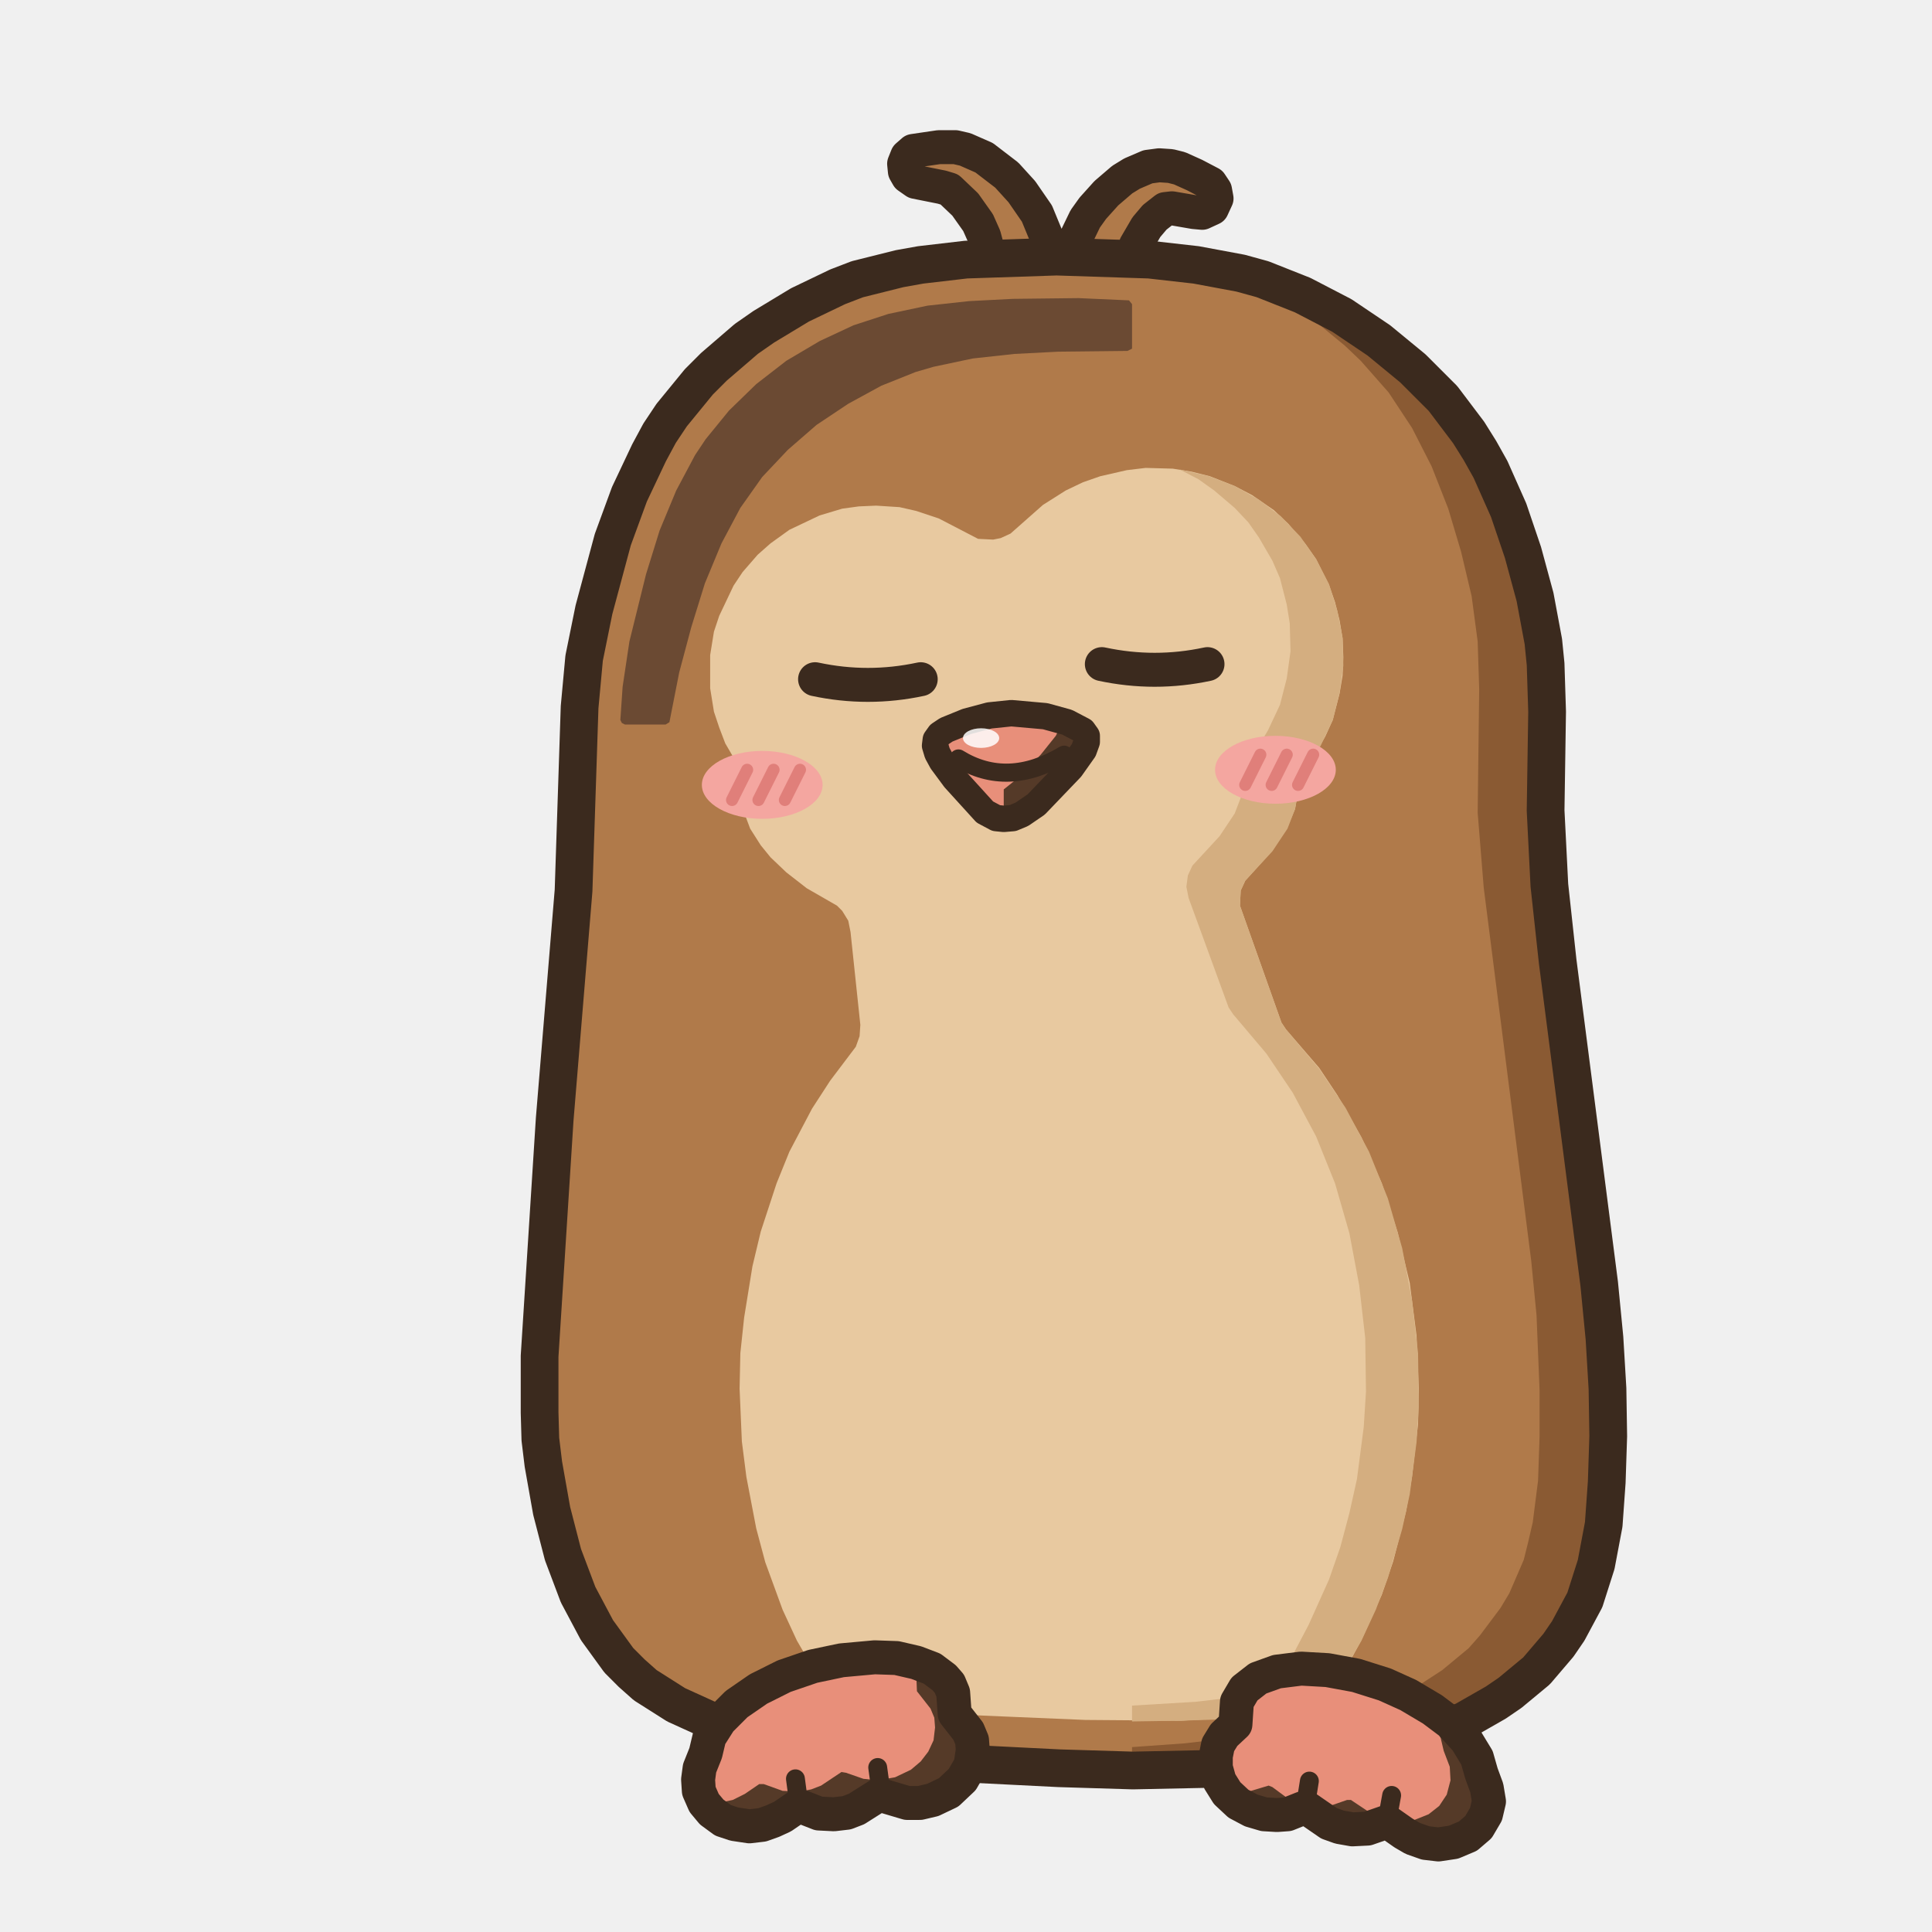
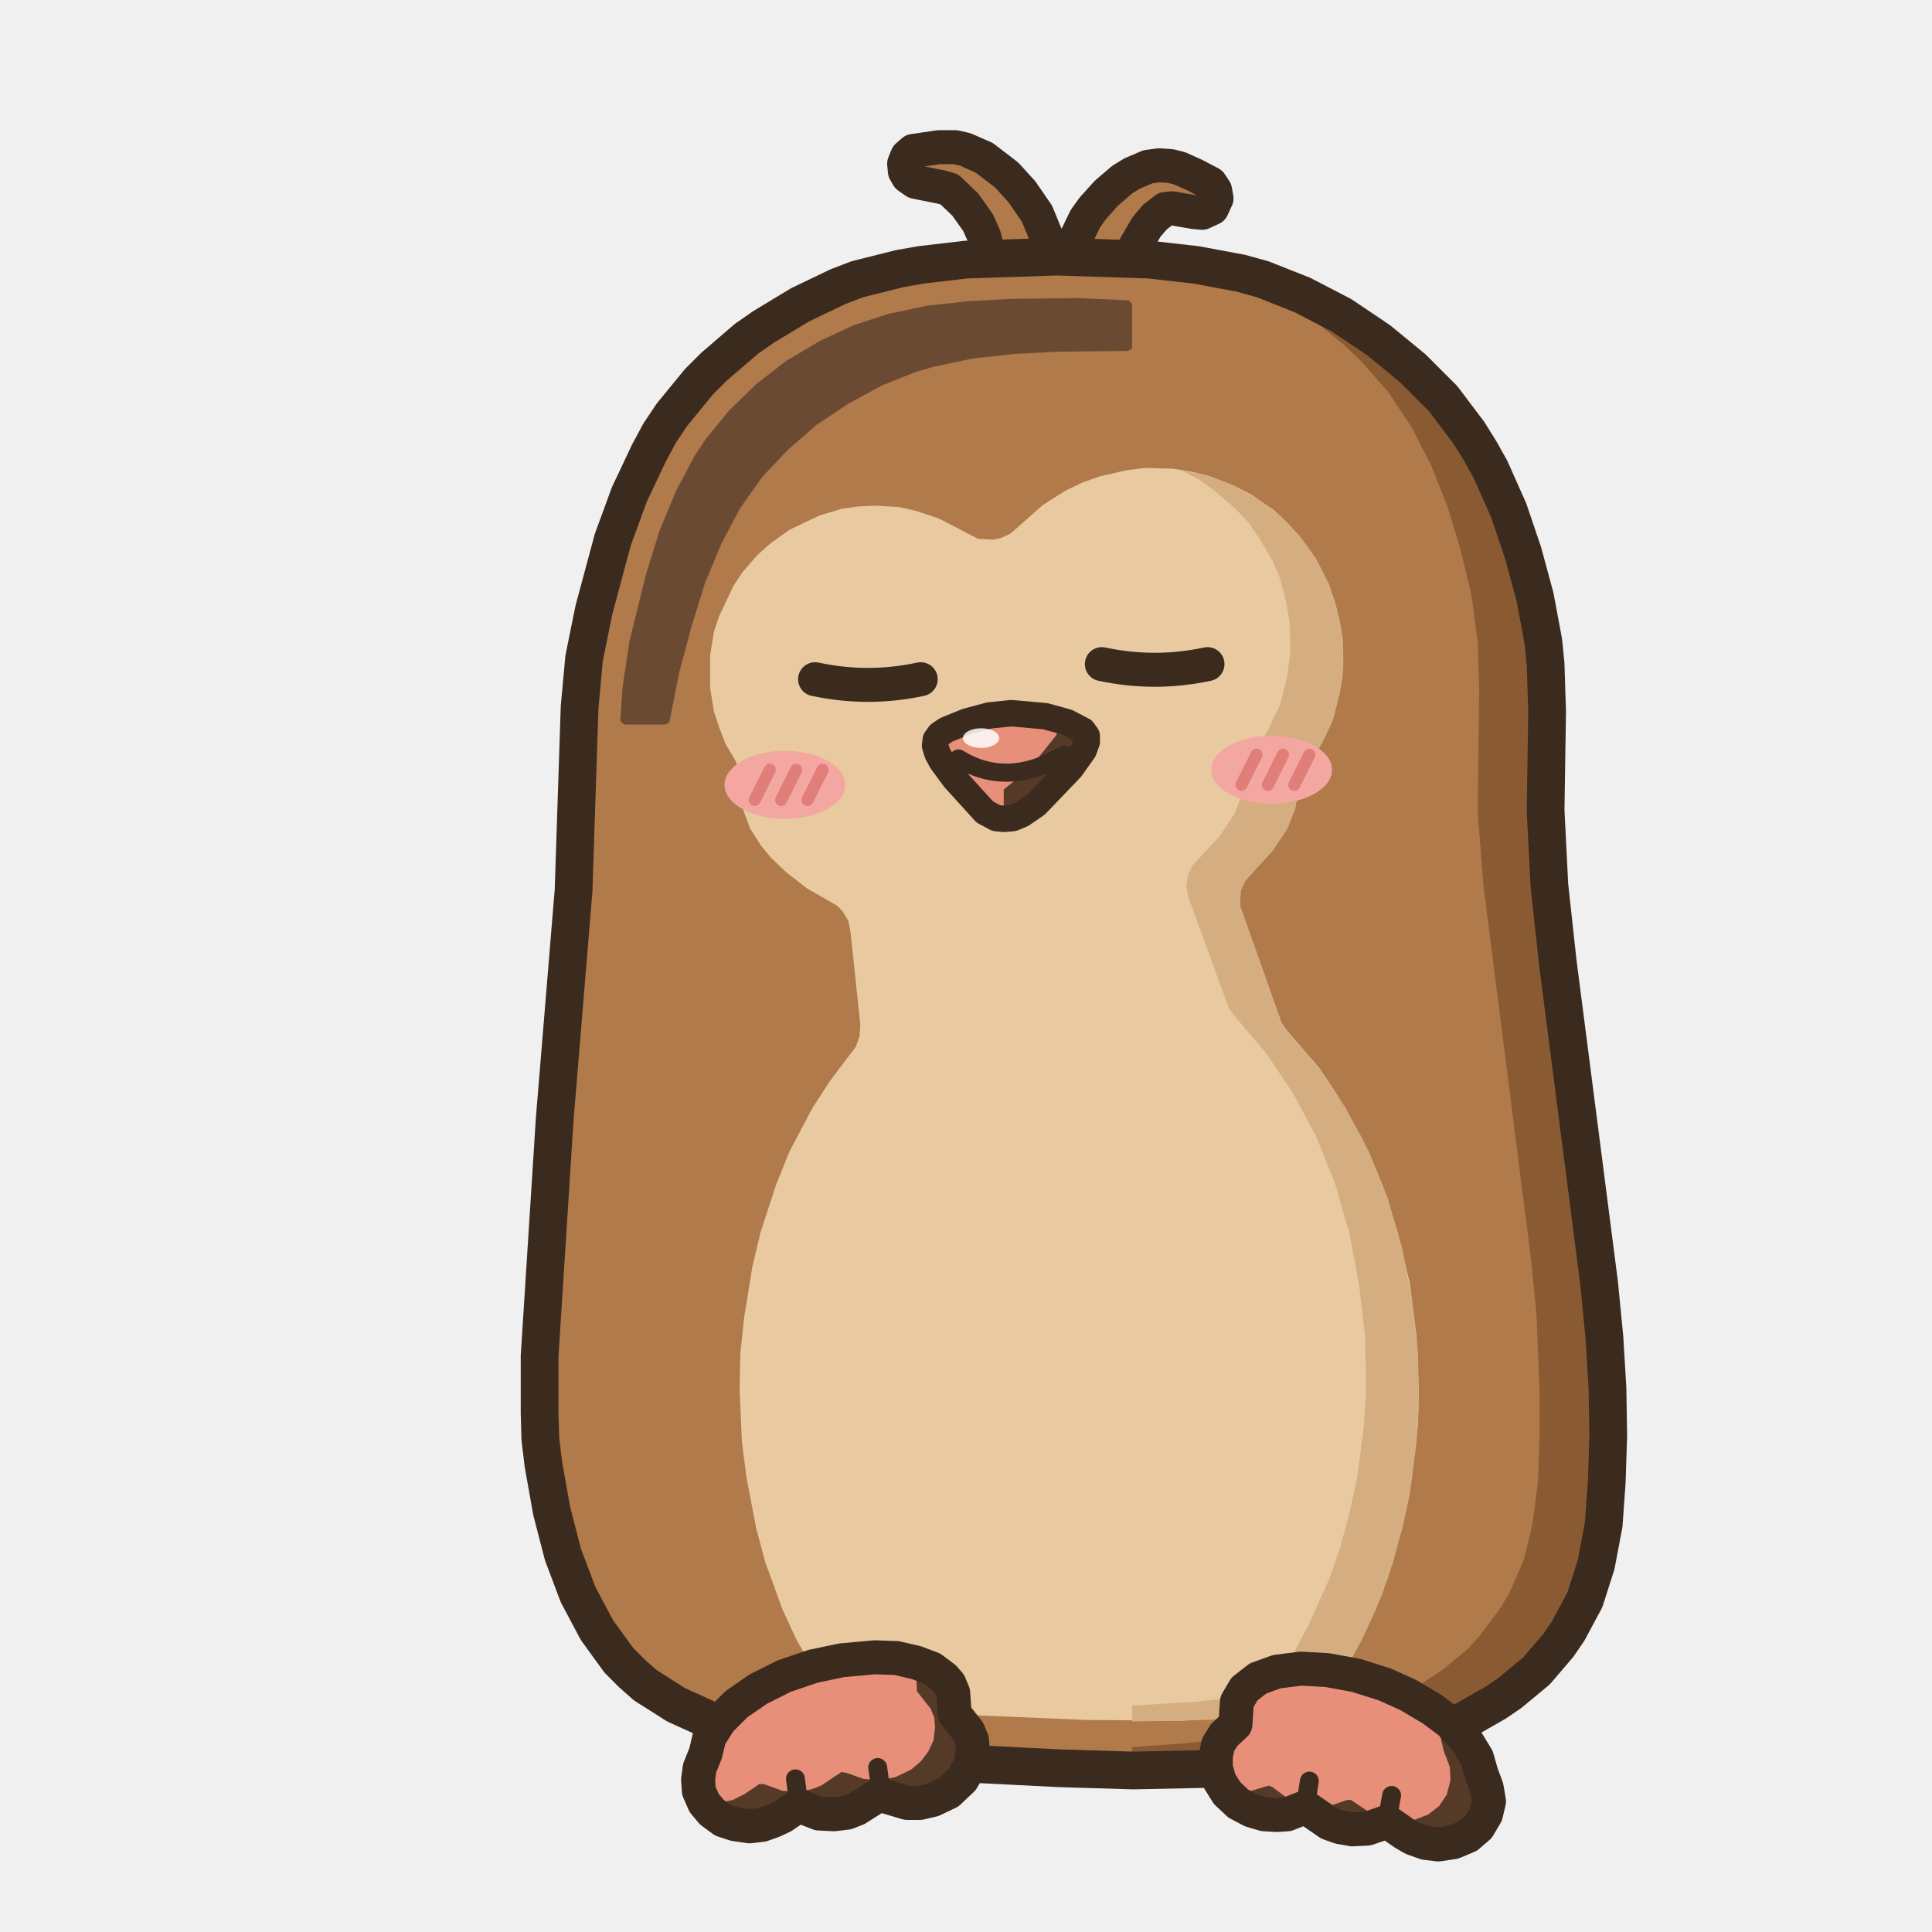
<svg xmlns="http://www.w3.org/2000/svg" viewBox="0 0 256 256">
  <path d="M121 20 L120.2 20.7 L119.8 21.7 L119.9 22.7 L120.3 23.4 L121.3 24.1 L124.8 24.8 L125.8 25.1 L127.9 27.1 L129.6 29.5 L130.4 31.3 L131.1 33.9 L132.5 42.7 L132.8 43.8 L133.3 44.7 L134 45.5 L134.9 46.1 L136.3 46.5 L137.7 46.5 L138.8 46.2 L139.7 45.7 L140.5 45 L141.9 46.1 L143.6 46.6 L145.4 46.4 L147 45.5 L147.7 44.7 L148.4 43.4 L149.9 34.6 L150.5 32.5 L151.9 30.1 L153 28.8 L154.4 27.7 L155.3 27.6 L158.2 28.1 L159.3 28.2 L160.6 27.6 L161.2 26.3 L161 25.2 L160.4 24.3 L158.3 23.2 L156.3 22.3 L155.1 22 L153.6 21.9 L152.1 22.1 L150 23 L148.7 23.8 L146.6 25.6 L144.8 27.6 L143.8 29 L142.3 32.1 L140.5 37.7 L138.8 31.7 L137.4 28.3 L135.4 25.4 L133.4 23.2 L130.4 20.9 L127.9 19.8 L126.6 19.5 L124.4 19.5Z" fill="#B07A4A" />
  <path d="M121 20 L120.2 20.7 L119.8 21.7 L119.9 22.7 L120.3 23.4 L121.3 24.1 L124.8 24.8 L125.8 25.1 L127.9 27.1 L129.6 29.5 L130.4 31.3 L131.1 33.9 L132.5 42.7 L132.8 43.8 L133.3 44.7 L134 45.5 L134.9 46.1 L136.3 46.5 L137.7 46.5 L138.8 46.2 L139.7 45.7 L140.5 45 L141.9 46.1 L143.6 46.6 L145.4 46.4 L147 45.5 L147.7 44.7 L148.4 43.4 L149.9 34.6 L150.5 32.5 L151.9 30.1 L153 28.8 L154.4 27.7 L155.3 27.6 L158.2 28.1 L159.3 28.2 L160.6 27.6 L161.2 26.3 L161 25.2 L160.4 24.3 L158.3 23.2 L156.3 22.3 L155.1 22 L153.6 21.9 L152.1 22.1 L150 23 L148.7 23.8 L146.6 25.6 L144.8 27.6 L143.8 29 L142.3 32.1 L140.5 37.7 L138.8 31.7 L137.4 28.3 L135.4 25.4 L133.4 23.2 L130.4 20.9 L127.9 19.8 L126.6 19.5 L124.4 19.5Z" fill="none" stroke="#3B2A1E" stroke-width="4.5" stroke-linecap="round" stroke-linejoin="round" />
  <path d="M140 34 L152.3 34.4 L158.5 35.1 L164.4 36.2 L167.3 37 L172.6 39.1 L177.8 41.8 L182.7 45.1 L187.2 48.8 L191.2 52.8 L194.6 57.3 L196.1 59.7 L197.5 62.2 L199.9 67.6 L201.8 73.2 L203.4 79.1 L204.5 85 L204.8 88 L205 94.3 L204.8 107.4 L205.3 117.3 L206.4 127.4 L211.9 170.1 L212.6 177.3 L213 184 L213.1 190.3 L212.9 196.4 L212.5 202 L211.5 207.3 L210 212 L207.8 216.1 L206.5 218 L203.6 221.4 L200.1 224.3 L198.2 225.6 L194 228 L189.2 229.9 L183.9 231.4 L175.1 233 L166 234 L159.8 234.4 L150.1 234.6 L140.3 234.3 L118.4 233.2 L109.5 232.2 L106.7 231.6 L101.4 230.3 L94 227.9 L89.6 225.9 L85.5 223.3 L83.7 221.7 L82 220 L79.1 216 L76.6 211.3 L74.6 206 L73.1 200.2 L72 194 L71.6 190.7 L71.5 187.2 L71.5 179.7 L73.5 148.3 L76 118 L76.8 93.7 L77.4 87.2 L78.7 80.8 L81.2 71.5 L83.4 65.5 L86 60 L87.4 57.4 L89 55 L92.6 50.6 L94.6 48.6 L98.9 44.9 L101.2 43.3 L106 40.4 L111 38 L113.6 37 L119.2 35.6 L122 35.1 L128 34.4Z" fill="#B07A4A" />
  <path d="M134.2 39.6 L128.4 39.9 L122.9 40.5 L117.7 41.6 L113.1 43.1 L108.6 45.2 L104.2 47.8 L100.2 50.9 L96.6 54.4 L93.5 58.2 L92.1 60.3 L89.6 65 L87.4 70.3 L85.6 76.1 L83.4 85 L82.5 91 L82.2 95.4 L82.4 95.8 L82.8 96 L88.2 96 L88.7 95.7 L90 89.1 L91.6 83.1 L93.4 77.3 L95.6 72 L98.1 67.3 L101 63.2 L104.4 59.6 L108.2 56.3 L112.4 53.5 L116.8 51.1 L121.3 49.3 L123.7 48.6 L128.9 47.5 L134.4 46.9 L140.2 46.6 L149.4 46.5 L150 46.2 L150 40.3 L149.6 39.8 L142.9 39.5Z" fill="#6B4A33" />
  <path d="M150 234.6 L156.6 234.5 L163 234.3 L172 233.3 L178.1 232.5 L183.9 231.4 L189.2 229.9 L191.7 229 L196.1 226.9 L200.1 224.3 L203.6 221.4 L206.5 218 L207.8 216.1 L210 212 L210.9 209.7 L212.1 204.7 L212.8 199.2 L213 193.4 L213 187.2 L212.6 177.3 L211.9 170.1 L206.4 127.4 L205.3 117.3 L204.8 107.4 L204.9 91.2 L204.5 85 L203.4 79.1 L201.8 73.2 L199.9 67.6 L198.7 64.8 L196.1 59.7 L193 55 L189.3 50.8 L185 46.9 L182.7 45.1 L177.8 41.8 L172.6 39.1 L170 38 L167.3 37 L163.3 36 L168.8 38.8 L173.7 42.1 L178.2 45.8 L180.3 47.8 L184 52 L187.1 56.7 L189.7 61.8 L191.9 67.4 L193.6 73.1 L195 79 L195.8 85 L196 91.3 L195.8 107.7 L196.6 117.6 L202.9 167.1 L203.6 174.3 L204 184.2 L204 190.4 L203.8 196.2 L203.1 201.7 L202.5 204.3 L201.9 206.7 L200 211.1 L198.8 213.1 L196.1 216.7 L194.6 218.4 L191.1 221.3 L187.1 223.9 L182.7 226 L180.2 226.9 L174.9 228.4 L169.1 229.5 L163 230.3 L157 231 L150 231.5Z" fill="#8A5A33" />
  <path d="M97.5 100.9 L98 102.4 L98.1 105.6 L98.5 107.4 L99.4 109.8 L100.8 112 L102.1 113.6 L104.2 115.6 L106.9 117.7 L110.9 120 L111.6 120.7 L112.4 122 L112.7 123.5 L114 135.8 L113.9 137.3 L113.4 138.7 L110 143.2 L107.6 146.9 L104.6 152.6 L102.9 156.8 L100.8 163.2 L99.7 167.8 L98.6 174.6 L98.1 179.3 L98 184 L98.3 191 L98.9 195.7 L100.2 202.5 L101.4 207 L103.7 213.3 L105.6 217.4 L108.8 222.9 L110.7 225.8 L116 226.5 L124.9 227.1 L143.8 227.9 L156.5 228 L165.4 227.5 L174.8 226.4 L178.3 221.2 L180.4 217.3 L183.1 211.3 L184.6 206.9 L186.3 200.3 L187.1 195.7 L187.9 188.7 L188 184 L187.7 177 L186.8 170 L185.2 163.3 L183.1 156.8 L180.4 150.7 L177.2 145.1 L174.8 141.5 L170.4 136.4 L169.8 135.5 L164.3 120 L164.4 118 L165 116.7 L168.6 112.7 L170.6 109.6 L171.6 107.2 L172.3 103.3 L175.6 97.6 L176.6 95.4 L177.5 91.9 L177.9 89.5 L178 87.1 L177.9 84.6 L177.5 82.2 L176.9 79.8 L176.1 77.5 L174.4 74.1 L173 72.1 L170.7 69.4 L168.8 67.6 L165.9 65.6 L163.6 64.4 L160.3 63.1 L157.9 62.5 L155.4 62.1 L151.8 62 L149.3 62.3 L145.8 63.1 L143.5 63.9 L141.2 65 L138.2 66.9 L133.9 70.7 L132.6 71.3 L131.6 71.5 L129.6 71.4 L124.4 68.7 L121.4 67.7 L119.2 67.2 L116.1 67 L113.8 67.1 L111.6 67.4 L108.6 68.3 L104.6 70.2 L102.1 72 L100.4 73.5 L98.4 75.8 L97.2 77.6 L95.3 81.6 L94.6 83.7 L94.1 86.8 L94.1 91.2 L94.6 94.3 L95.3 96.4 L96.1 98.5Z" fill="#E8C9A0" />
  <path d="M150 228.1 L156.5 228 L162.5 227.8 L174.8 226.4 L177.2 222.9 L180.4 217.4 L182.3 213.3 L183.9 209.1 L185.8 202.6 L186.8 198 L187.7 191.1 L188 186.4 L187.9 179.3 L187.1 172.3 L185.8 165.4 L183.9 158.8 L181.4 152.6 L178.3 146.8 L174.8 141.6 L170.4 136.4 L169.8 135.5 L164.3 120 L164.4 118 L165 116.7 L168.6 112.8 L170.6 109.8 L171.6 107.2 L172.3 103.3 L175 98.8 L176.6 95.4 L177.5 91.8 L178 88.2 L177.9 84.5 L177.2 80.9 L176.1 77.4 L174.4 74.1 L172.3 71.1 L169.7 68.4 L166.8 66.2 L163.6 64.4 L160.2 63.1 L156.3 62.2 L158.8 63.5 L160.9 65 L163.6 67.3 L165.4 69.2 L166.8 71.2 L168.6 74.3 L169.6 76.6 L170.5 80.1 L170.9 82.6 L171 86.3 L170.5 89.9 L169.6 93.4 L168 96.8 L165.3 101.3 L164.6 105.2 L163.6 107.8 L161.6 110.8 L158 114.7 L157.4 116 L157.2 117.5 L157.5 119 L162.8 133.5 L163.4 134.4 L167.8 139.6 L171.3 144.8 L174.4 150.6 L176.9 156.8 L178.8 163.4 L180.1 170.3 L180.9 177.3 L181 184.4 L180.7 189.1 L179.8 196 L178.8 200.5 L177.6 205 L176.1 209.3 L173.4 215.3 L171.4 219.1 L169 222.8 L167.8 224.4 L158.4 225.5 L150 226Z" fill="#D4AE80" />
  <path d="M140 34 L152.3 34.4 L158.5 35.1 L164.4 36.2 L167.3 37 L172.6 39.1 L177.8 41.8 L182.7 45.1 L187.2 48.8 L191.2 52.8 L194.6 57.3 L196.1 59.7 L197.5 62.2 L199.9 67.6 L201.8 73.2 L203.4 79.1 L204.5 85 L204.8 88 L205 94.3 L204.8 107.4 L205.3 117.3 L206.4 127.4 L211.9 170.1 L212.6 177.3 L213 184 L213.1 190.3 L212.9 196.4 L212.5 202 L211.5 207.3 L210 212 L207.8 216.1 L206.5 218 L203.6 221.4 L200.1 224.3 L198.2 225.6 L194 228 L189.2 229.9 L183.9 231.4 L175.1 233 L166 234 L159.8 234.4 L150.1 234.6 L140.3 234.3 L118.4 233.2 L109.5 232.2 L106.7 231.6 L101.4 230.3 L94 227.9 L89.6 225.9 L85.5 223.3 L83.7 221.7 L82 220 L79.1 216 L76.6 211.3 L74.6 206 L73.1 200.2 L72 194 L71.6 190.7 L71.5 187.2 L71.5 179.7 L73.5 148.3 L76 118 L76.8 93.7 L77.4 87.2 L78.7 80.8 L81.2 71.5 L83.4 65.5 L86 60 L87.4 57.4 L89 55 L92.6 50.6 L94.6 48.6 L98.9 44.9 L101.2 43.3 L106 40.4 L111 38 L113.6 37 L119.2 35.6 L122 35.1 L128 34.4Z" fill="none" stroke="#3B2A1E" stroke-width="5" stroke-linecap="round" stroke-linejoin="round" />
  <path d="M93.5 232.3 L92.7 234.3 L92.5 235.8 L92.6 237.3 L93.3 238.9 L94.3 240.1 L95.8 241.2 L97.3 241.7 L99.3 242 L101 241.8 L102.4 241.3 L103.7 240.7 L105.6 239.4 L106.2 239.4 L108.5 240.3 L110.5 240.4 L112.2 240.2 L113.5 239.7 L116.5 237.8 L120.2 238.9 L121.9 238.9 L123.6 238.5 L125.7 237.5 L127.5 235.8 L128.6 233.9 L128.9 231.9 L128.8 230.6 L128.3 229.4 L126.5 227.1 L126.3 224.3 L125.8 223.1 L125.1 222.3 L123.5 221.1 L121.4 220.3 L118.8 219.7 L115.9 219.6 L111.5 220 L107.7 220.8 L103.9 222.1 L100.5 223.8 L97.6 225.8 L95.4 228 L94 230.2Z" fill="#E88F7A" />
  <path d="M93.3 238.9 L94.4 240.3 L95.8 241.2 L97.6 241.8 L99.3 242 L101 241.8 L102.4 241.3 L103.7 240.7 L105.6 239.4 L106.2 239.4 L107.7 240 L109 240.4 L110.7 240.4 L112.2 240.2 L114.1 239.5 L116.5 237.8 L117.1 237.9 L118.6 238.5 L119.9 238.8 L121.6 238.9 L123.1 238.7 L124.4 238.2 L125.7 237.5 L126.8 236.6 L127.7 235.6 L128.4 234.4 L128.8 233.2 L128.9 231.9 L128.8 230.6 L128.1 229 L126.5 227.1 L126.4 224.6 L125.6 222.8 L124.8 222 L123.5 221.1 L120.8 220.1 L121.4 221.7 L121.5 224.1 L123.3 226.4 L123.8 227.6 L123.9 228.9 L123.7 230.6 L123 232.1 L122 233.4 L120.7 234.5 L118.6 235.5 L116.3 235.9 L114.4 235.7 L112.1 234.9 L111.5 234.8 L108.8 236.6 L107.5 237.1 L106 237.4 L103.7 237.3 L101.2 236.4 L100.6 236.4 L98.7 237.7 L97.1 238.5 L95.2 238.9Z" fill="#553A28" />
  <path d="M93.5 232.3 L92.7 234.3 L92.5 235.8 L92.6 237.3 L93.3 238.9 L94.3 240.1 L95.8 241.2 L97.3 241.7 L99.3 242 L101 241.8 L102.4 241.3 L103.7 240.7 L105.6 239.4 L106.2 239.4 L108.5 240.3 L110.5 240.4 L112.2 240.2 L113.5 239.7 L116.5 237.8 L120.2 238.9 L121.9 238.9 L123.6 238.5 L125.7 237.5 L127.5 235.8 L128.6 233.9 L128.9 231.9 L128.8 230.6 L128.3 229.4 L126.5 227.1 L126.3 224.3 L125.8 223.1 L125.1 222.3 L123.5 221.1 L121.4 220.3 L118.8 219.7 L115.9 219.6 L111.5 220 L107.7 220.8 L103.9 222.1 L100.5 223.8 L97.6 225.8 L95.4 228 L94 230.2Z" fill="none" stroke="#3B2A1E" stroke-width="4.5" stroke-linecap="round" stroke-linejoin="round" />
  <path d="M105.4 235.7 L106 240.2 M116.3 234.2 L116.9 238.6" fill="none" stroke="#3B2A1E" stroke-width="2.5" stroke-linecap="round" stroke-linejoin="round" />
  <path d="M163.9 225.5 L163.7 228.5 L162.2 229.9 L161.4 231.2 L161.1 232.7 L161.1 234.2 L161.6 236 L162.6 237.6 L164.1 239 L165.8 239.9 L167.5 240.4 L169.2 240.5 L170.6 240.4 L172.6 239.6 L173.2 239.6 L176.1 241.6 L177.5 242.1 L179.2 242.4 L181.2 242.3 L183.5 241.5 L184 241.5 L186 242.9 L187.2 243.6 L188.9 244.2 L190.6 244.4 L192.6 244.1 L194.5 243.3 L195.9 242.1 L196.9 240.4 L197.3 238.7 L197 236.9 L196.3 235 L195.7 232.9 L194.3 230.6 L192.2 228.3 L189.8 226.5 L186.6 224.6 L183.5 223.2 L179.7 222 L175.9 221.3 L172.4 221.1 L169.2 221.5 L166.7 222.4 L164.9 223.8Z" fill="#E88F7A" />
  <path d="M162.4 237.4 L163.4 238.4 L164.5 239.3 L167 240.3 L168.4 240.5 L169.8 240.5 L171.2 240.2 L172.6 239.6 L173.2 239.6 L175.6 241.3 L177.5 242.1 L178.9 242.4 L180.6 242.4 L182 242.1 L183.5 241.5 L184 241.5 L187.2 243.6 L188.9 244.2 L190.3 244.4 L192.8 244 L194.1 243.6 L195.2 242.8 L196.6 241 L197.1 239.9 L197.3 238.7 L197 236.9 L196.3 235 L195.9 233.3 L194.3 230.6 L192.6 228.7 L190.8 227.2 L188.3 225.5 L185.8 224.2 L188.3 226.5 L189.9 228.4 L190.9 230.3 L191.3 232 L192.1 234.1 L192.2 235.9 L191.7 237.8 L190.7 239.3 L189.3 240.4 L187.3 241.2 L185 241.3 L183.6 241.1 L182 240.5 L179 238.5 L178.5 238.5 L175.9 239.4 L173.3 239.3 L170.9 238.5 L168.6 236.8 L168.1 236.6 L165.1 237.5Z" fill="#553A28" />
  <path d="M163.9 225.5 L163.7 228.5 L162.2 229.9 L161.4 231.2 L161.1 232.7 L161.1 234.2 L161.6 236 L162.6 237.6 L164.1 239 L165.8 239.9 L167.5 240.4 L169.2 240.5 L170.6 240.4 L172.6 239.6 L173.2 239.6 L176.1 241.6 L177.5 242.1 L179.2 242.4 L181.2 242.3 L183.5 241.5 L184 241.5 L186 242.9 L187.2 243.6 L188.9 244.2 L190.6 244.4 L192.6 244.1 L194.5 243.3 L195.9 242.1 L196.9 240.4 L197.3 238.7 L197 236.9 L196.3 235 L195.7 232.9 L194.3 230.6 L192.2 228.3 L189.8 226.5 L186.6 224.6 L183.5 223.2 L179.7 222 L175.9 221.3 L172.4 221.1 L169.2 221.5 L166.7 222.4 L164.9 223.8Z" fill="none" stroke="#3B2A1E" stroke-width="4.5" stroke-linecap="round" stroke-linejoin="round" />
  <path d="M173.5 236 L172.8 240.4 M184.4 237.9 L183.6 242.3" fill="none" stroke="#3B2A1E" stroke-width="2.5" stroke-linecap="round" stroke-linejoin="round" />
-   <ellipse cx="101" cy="104" rx="8" ry="4.5" fill="#F4A6A0" />
-   <ellipse cx="169" cy="102" rx="8" ry="4.5" fill="#F4A6A0" />
-   <path d="M97 106 L99 102 M100.5 106 L102.5 102 M104 106 L106 102 M165 104 L167 100 M168.5 104 L170.5 100 M172 104 L174 100" fill="none" stroke="#E07F7A" stroke-width="1.6" stroke-linecap="round" stroke-linejoin="round" />
+   <ellipse cx="104" cy="104" rx="8" ry="4.5" fill="#F4A6A0" />
+   <ellipse cx="168.5" cy="102" rx="8" ry="4.5" fill="#F4A6A0" />
+   <path d="M100 106 L102 102 M103.5 106 L105.5 102 M107 106 L109 102 M164.5 104 L166.5 100 M168 104 L170 100 M171.5 104 L173.5 100" fill="none" stroke="#E07F7A" stroke-width="1.6" stroke-linecap="round" stroke-linejoin="round" />
  <path d="M108 90 Q115 91.5 122 90" fill="none" stroke="#3B2A1E" stroke-width="4.5" stroke-linecap="round" stroke-linejoin="round" />
  <path d="M146 88 Q153 89.5 160 88" fill="none" stroke="#3B2A1E" stroke-width="4.5" stroke-linecap="round" stroke-linejoin="round" />
  <path d="M124 98 L124.5 97.3 L125.4 96.7 L128.1 95.6 L131.1 94.8 L134 94.5 L138.5 94.9 L141.4 95.7 L143.5 96.8 L144 97.5 L144 98.3 L143.6 99.4 L141.9 101.8 L137.3 106.6 L135.4 107.9 L134.2 108.4 L133 108.5 L132 108.4 L130.5 107.6 L126.5 103.2 L124.8 100.9 L124.2 99.8 L123.9 98.8Z" fill="#E88F7A" />
  <path d="M133 108.5 L135.4 107.9 L137.3 106.6 L141.9 101.8 L143.6 99.4 L144 98.3 L144 97.5 L143.5 96.8 L142.6 96.2 L140.9 95.5 L139.9 97.5 L137.9 100 L135 103 L133 104.6Z" fill="#553A28" />
  <path d="M124 98 L124.5 97.3 L125.4 96.7 L128.1 95.6 L131.1 94.8 L134 94.5 L138.5 94.9 L141.4 95.7 L143.5 96.8 L144 97.5 L144 98.3 L143.6 99.4 L141.9 101.8 L137.3 106.6 L135.4 107.9 L134.2 108.4 L133 108.5 L132 108.4 L130.5 107.6 L126.5 103.2 L124.8 100.9 L124.2 99.8 L123.9 98.8Z" fill="none" stroke="#3B2A1E" stroke-width="3.5" stroke-linecap="round" stroke-linejoin="round" />
  <path d="M127 100.5 Q133.5 104.5 141 100" fill="none" stroke="#3B2A1E" stroke-width="2.4" stroke-linecap="round" stroke-linejoin="round" />
  <ellipse cx="130" cy="97.8" rx="2.4" ry="1.3" fill="#FFFFFF" fill-opacity="0.85" />
</svg>
